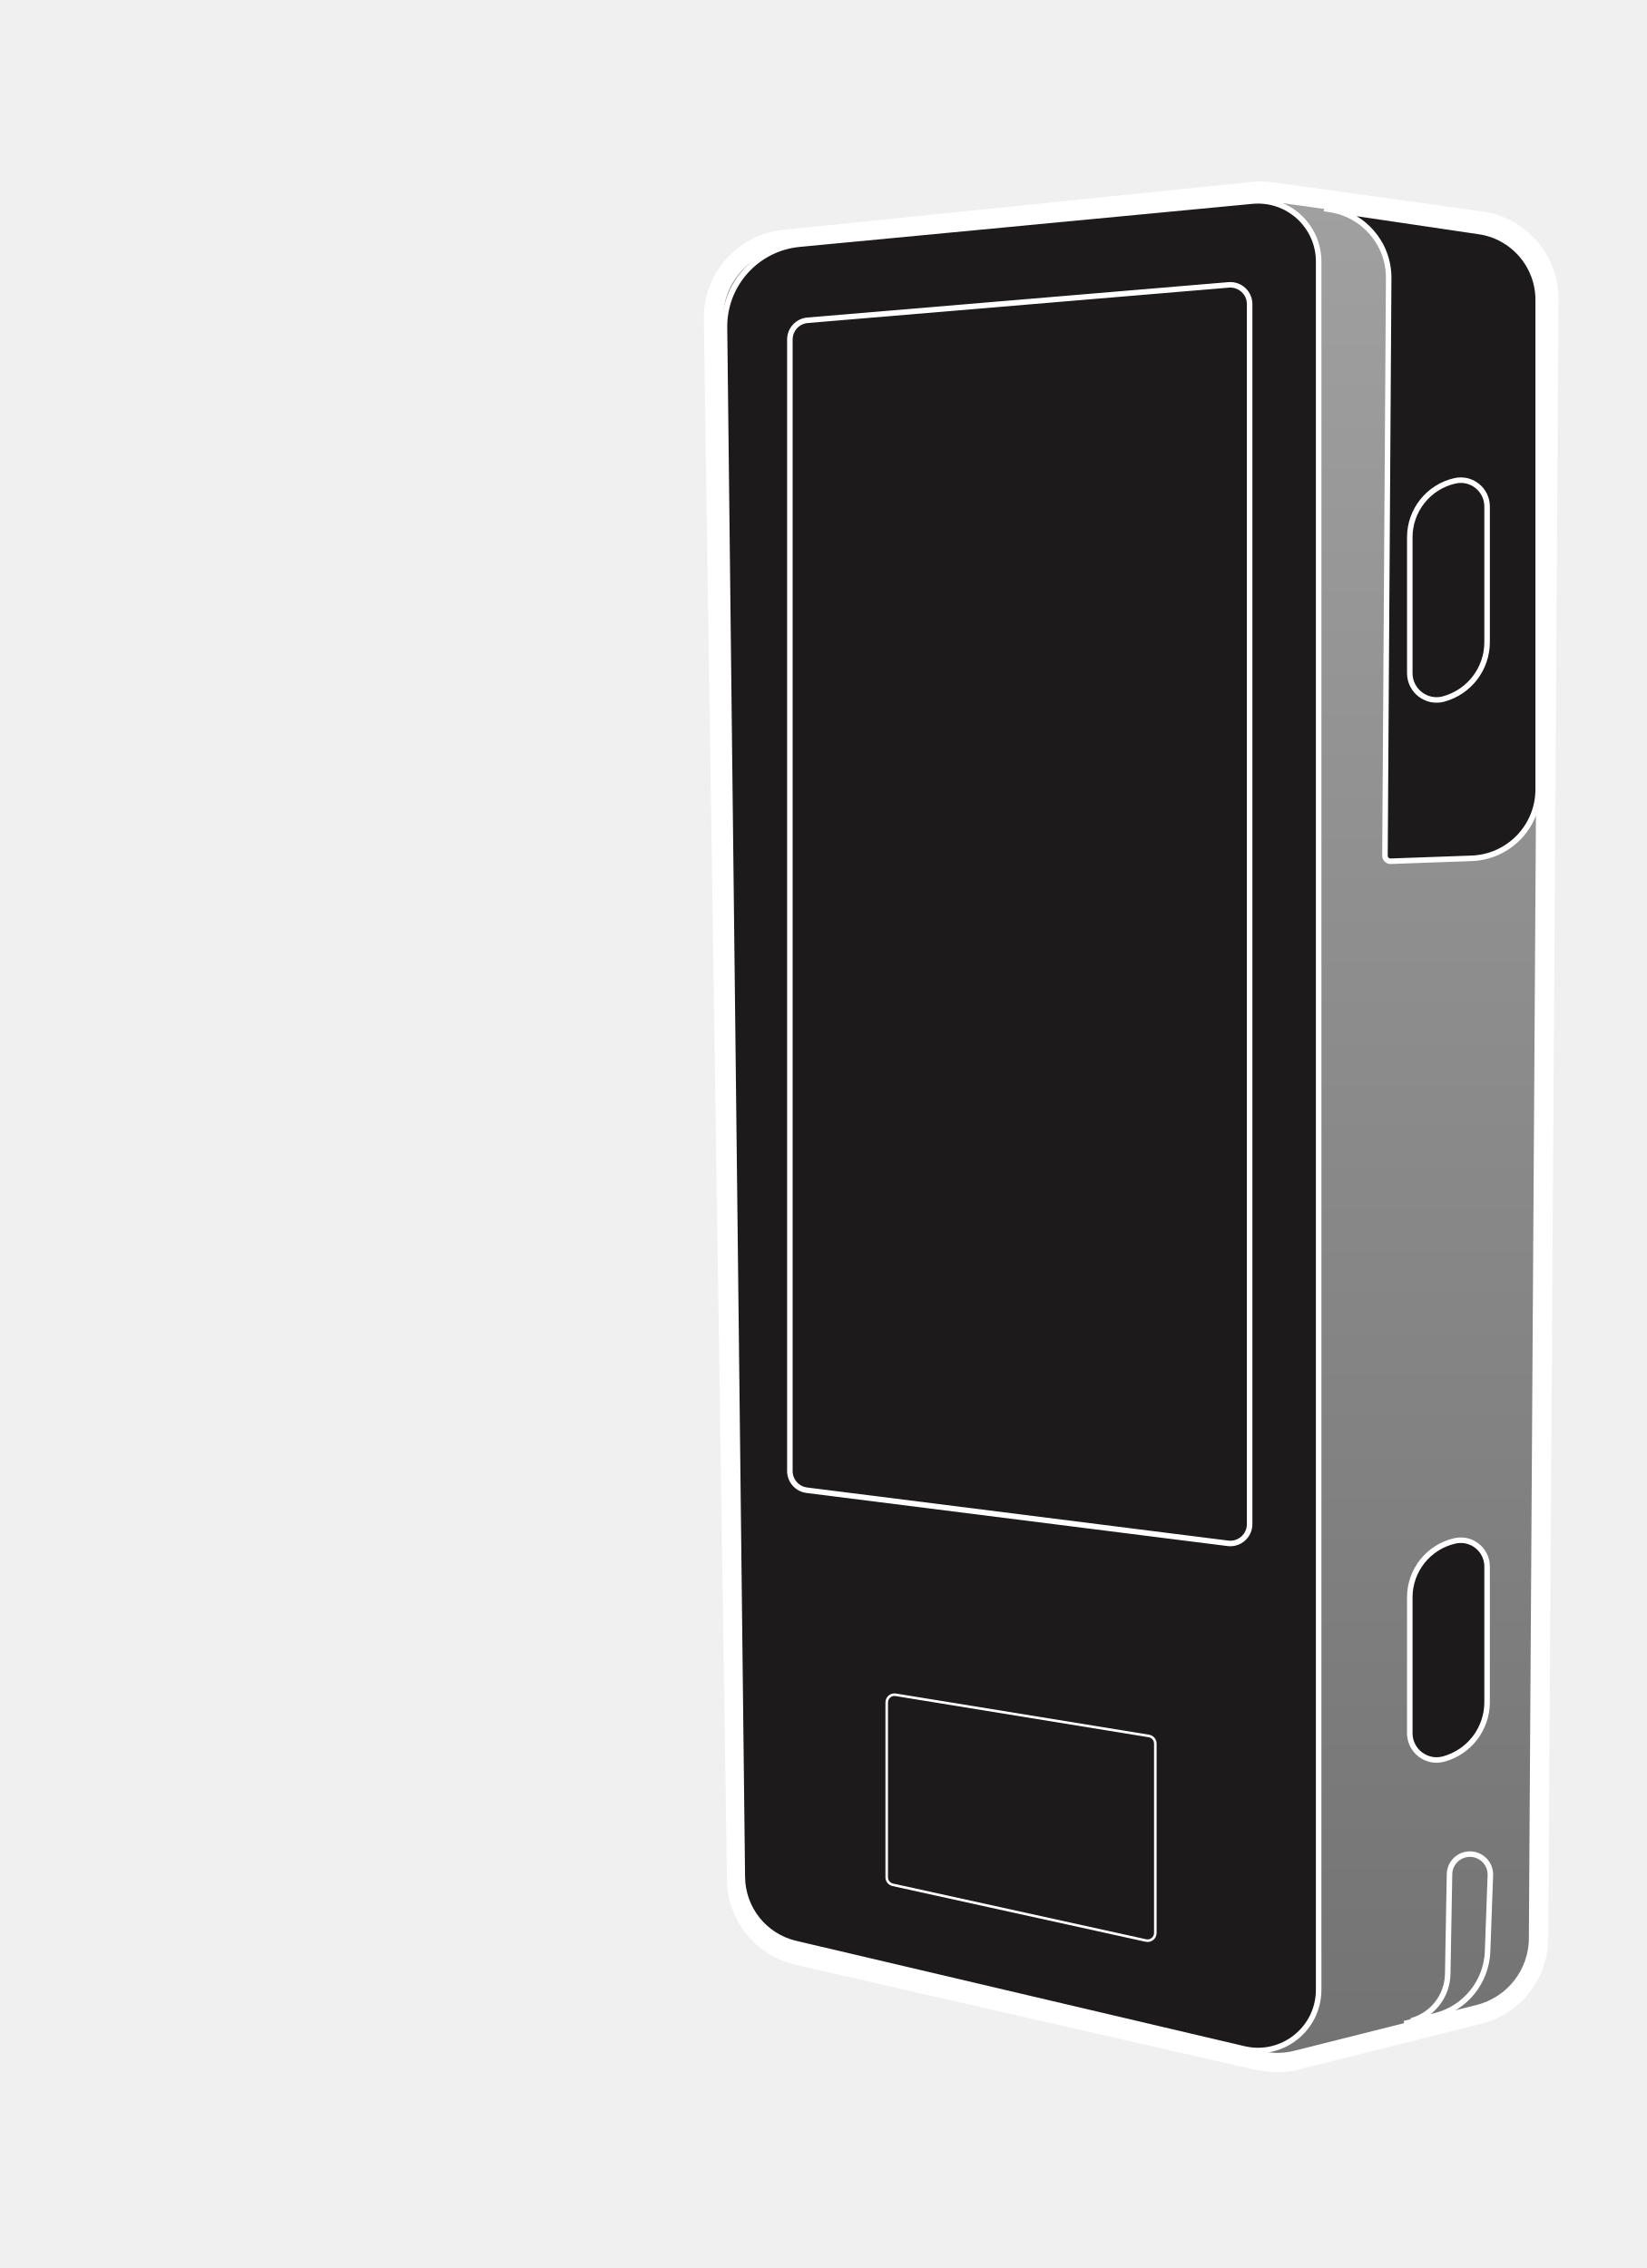
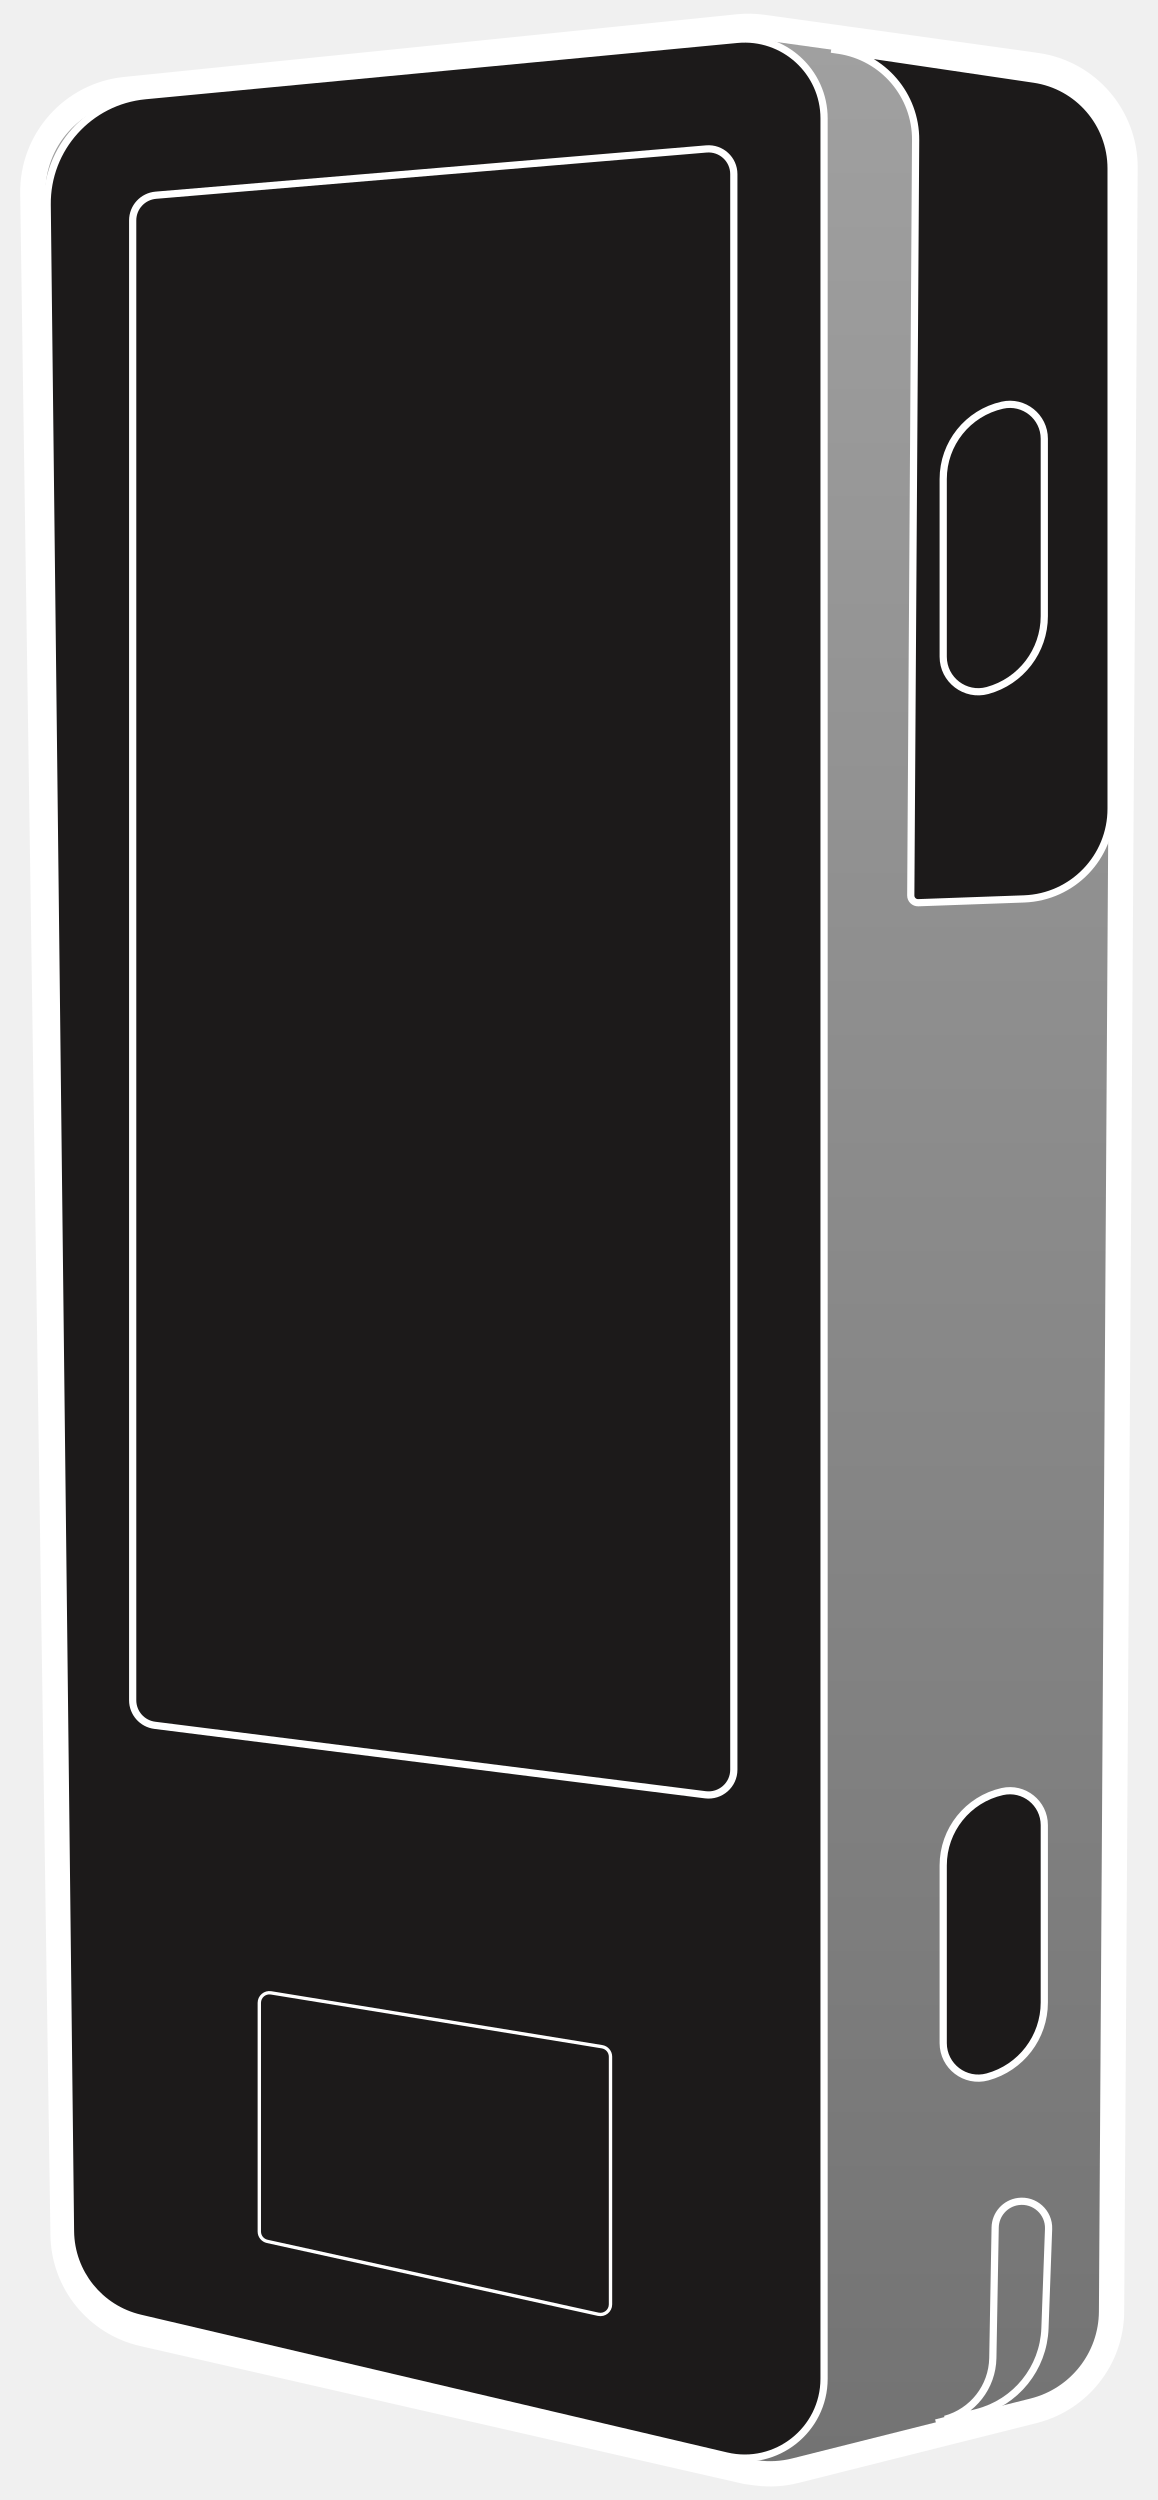
- <svg xmlns="http://www.w3.org/2000/svg" width="82" height="113" viewBox="0 0 82 113" fill="none">
+ <svg xmlns="http://www.w3.org/2000/svg" width="44" height="95" viewBox="34.54 8.52 43.61 95.24" fill="none">
  <path d="M62.371 10.02L39.822 12.165C37.686 12.368 36.062 14.174 36.087 16.32L36.975 93.525C36.993 95.106 38.088 96.471 39.627 96.833L61.965 102.083C63.864 102.529 65.683 101.088 65.683 99.137V13.032C65.683 11.248 64.147 9.851 62.371 10.02Z" stroke="white" stroke-width="0.275" />
  <path d="M62.795 102.2L63.173 102.251C63.605 102.308 64.043 102.283 64.466 102.177L73.553 99.892C75.074 99.51 76.143 98.147 76.153 96.579L76.668 14.917C76.678 13.193 75.411 11.728 73.704 11.49L62.864 9.98" stroke="white" stroke-width="0.275" />
  <path d="M62.402 9.543C62.714 9.511 63.03 9.517 63.341 9.56L73.77 11.013C75.716 11.284 77.161 12.955 77.149 14.92L76.635 96.582C76.624 98.37 75.404 99.924 73.67 100.36L64.583 102.644C64.102 102.765 63.602 102.794 63.11 102.728L62.732 102.677L62.709 102.674L62.688 102.669L39.737 97.425C37.976 97.023 36.718 95.469 36.692 93.662L35.54 15.889C35.51 13.857 37.039 12.138 39.061 11.931L62.402 9.543Z" fill="url(#paint0_linear_4855_499)" stroke="white" stroke-width="0.963" />
  <path d="M62.371 10.02L39.822 12.165C37.686 12.368 36.062 14.174 36.087 16.32L36.975 93.525C36.993 95.106 38.088 96.471 39.627 96.833L61.965 102.083C63.864 102.529 65.683 101.088 65.683 99.137V13.032C65.683 11.248 64.147 9.851 62.371 10.02Z" fill="#1C1A1A" stroke="white" stroke-width="0.275" />
  <path d="M70.291 100.687C71.35 100.402 72.092 99.451 72.112 98.354L72.201 93.379C72.21 92.876 72.585 92.454 73.084 92.388C73.709 92.305 74.259 92.804 74.236 93.434L74.098 97.22C74.043 98.745 72.988 100.052 71.509 100.428L69.947 100.825" stroke="white" stroke-width="0.275" />
  <path d="M66.24 10.434L65.958 10.393L73.683 11.536C75.369 11.785 76.618 13.233 76.618 14.937V39.329C76.618 41.179 75.153 42.698 73.303 42.765L69.271 42.91C69.115 42.916 68.985 42.79 68.986 42.633L69.171 13.857C69.182 12.146 67.933 10.687 66.24 10.434Z" fill="#1C1A1A" stroke="white" stroke-width="0.275" />
  <path d="M74.073 31.992V25.235C74.073 24.395 73.294 23.771 72.474 23.956C71.158 24.252 70.222 25.421 70.222 26.77V33.538C70.222 34.419 71.06 35.058 71.909 34.826C73.187 34.477 74.073 33.317 74.073 31.992Z" fill="#1C1A1A" stroke="white" stroke-width="0.275" />
  <path d="M74.073 84.808V78.05C74.073 77.21 73.294 76.587 72.474 76.771C71.158 77.067 70.222 78.236 70.222 79.586V86.353C70.222 87.234 71.06 87.874 71.909 87.642C73.187 87.293 74.073 86.132 74.073 84.808Z" fill="#1C1A1A" stroke="white" stroke-width="0.275" />
  <path d="M61.201 14.194L40.227 15.957C39.728 15.999 39.344 16.416 39.344 16.917V73.293C39.344 73.778 39.706 74.188 40.187 74.248L61.162 76.894C61.737 76.966 62.245 76.518 62.245 75.939V15.153C62.245 14.59 61.763 14.147 61.201 14.194Z" stroke="white" stroke-width="0.275" />
  <path d="M44.168 93.533V84.82C44.168 84.583 44.38 84.402 44.614 84.44L57.224 86.492C57.41 86.522 57.547 86.683 57.547 86.871V96.308C57.547 96.554 57.32 96.736 57.08 96.684L44.47 93.908C44.294 93.869 44.168 93.713 44.168 93.533Z" stroke="white" stroke-width="0.128" />
  <defs>
    <linearGradient id="paint0_linear_4855_499" x1="56.331" y1="9.98" x2="56.331" y2="102.338" gradientUnits="userSpaceOnUse">
      <stop stop-color="#A0A0A0" />
      <stop offset="1" stop-color="#737373" />
    </linearGradient>
  </defs>
</svg>
